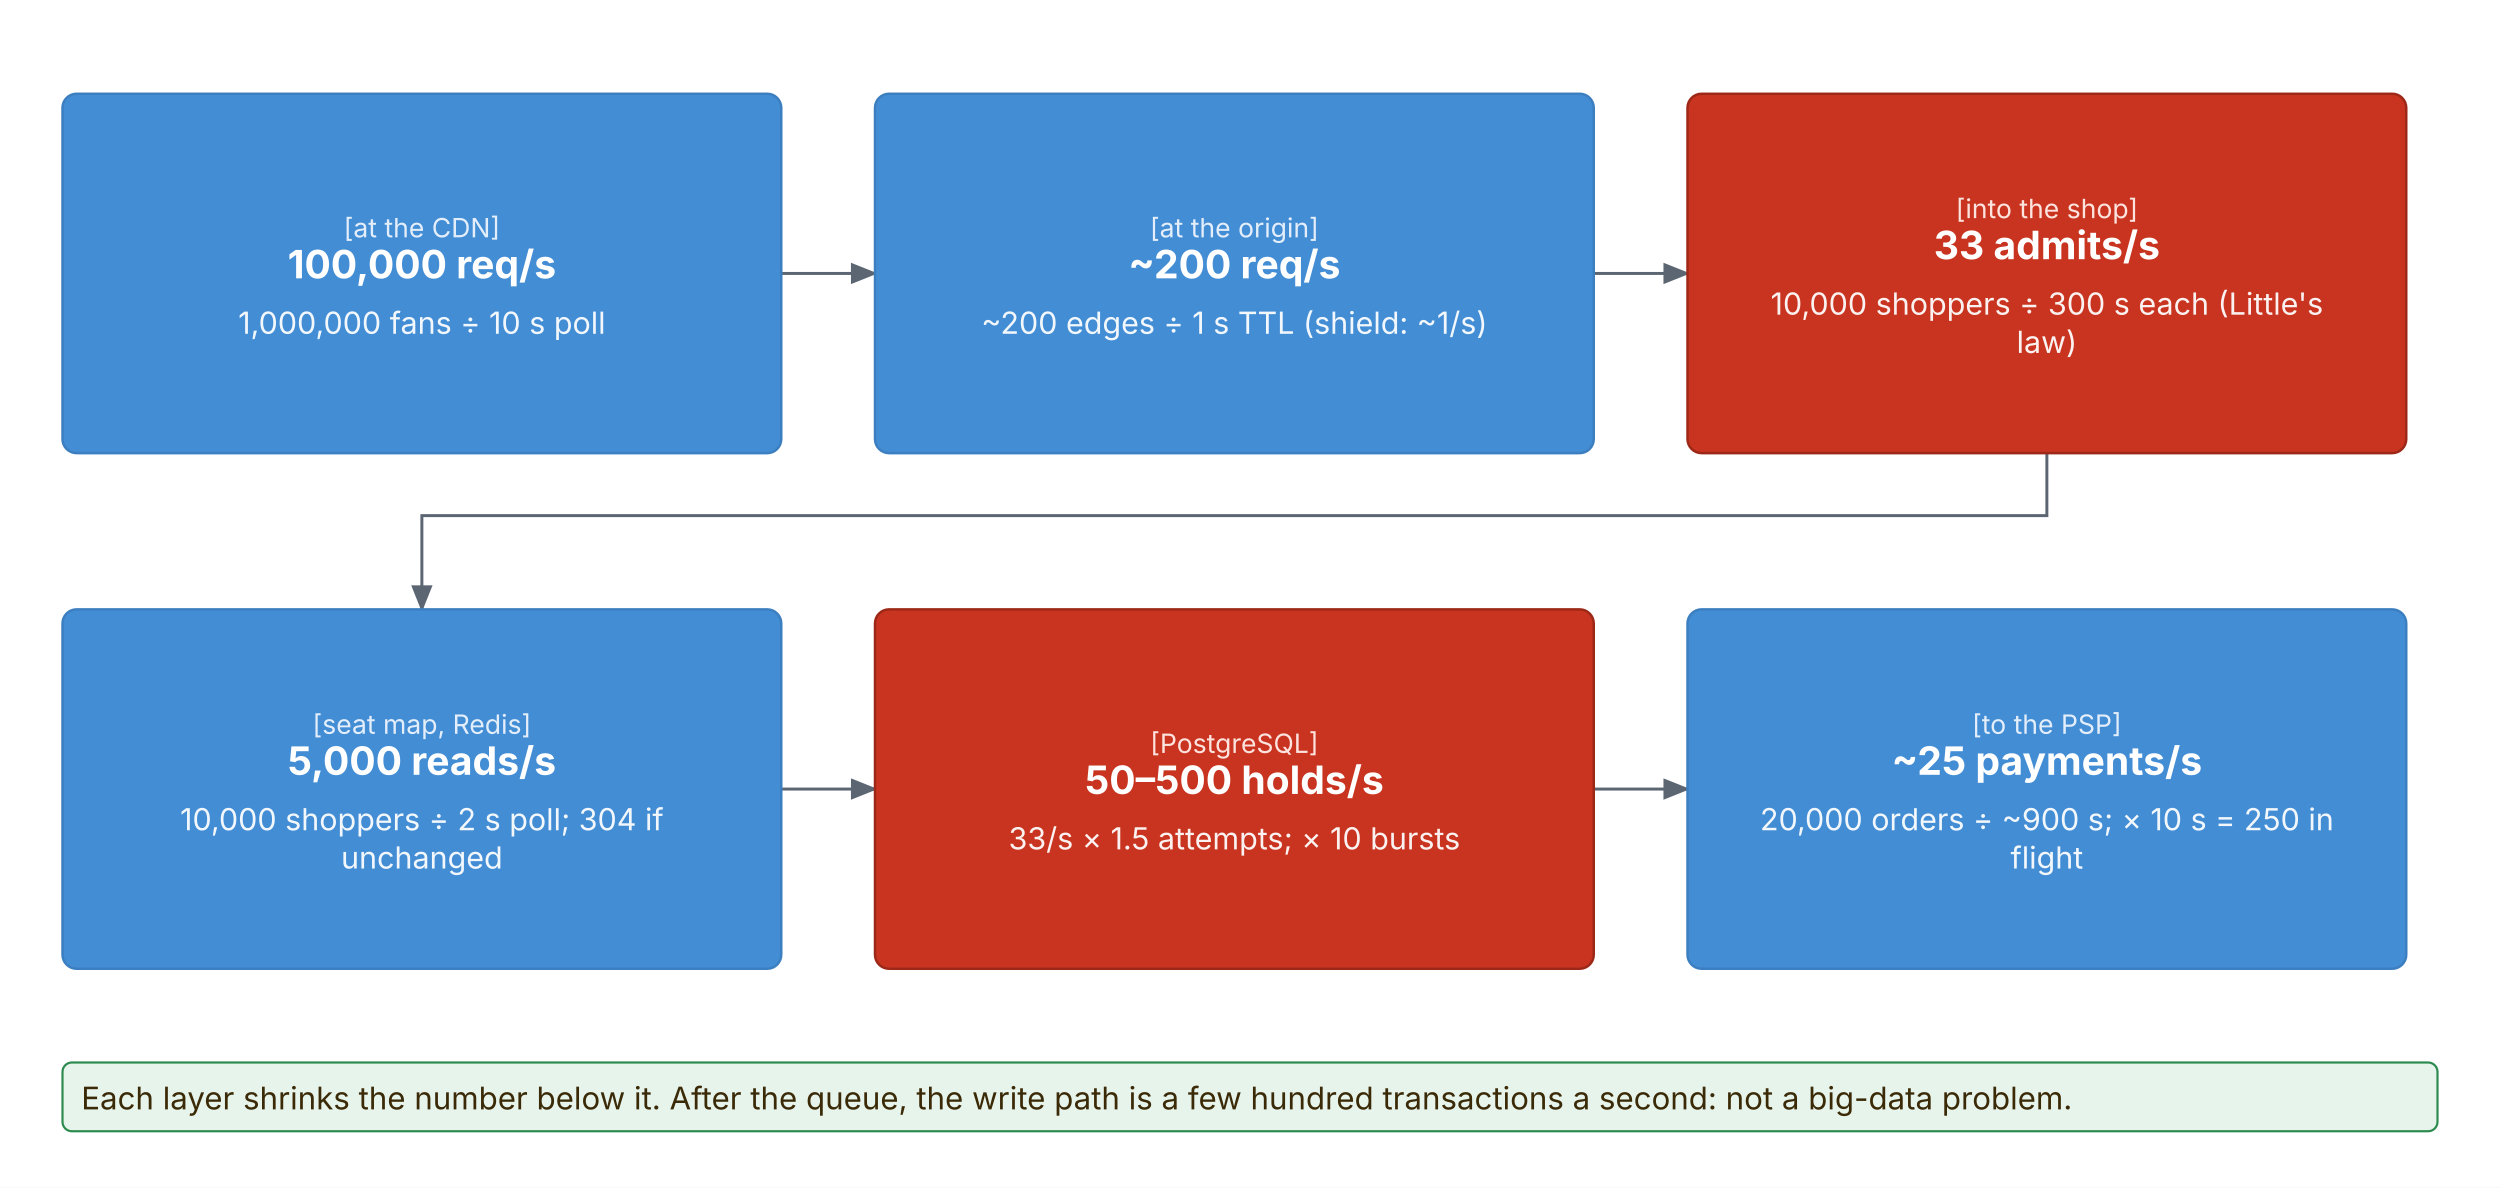
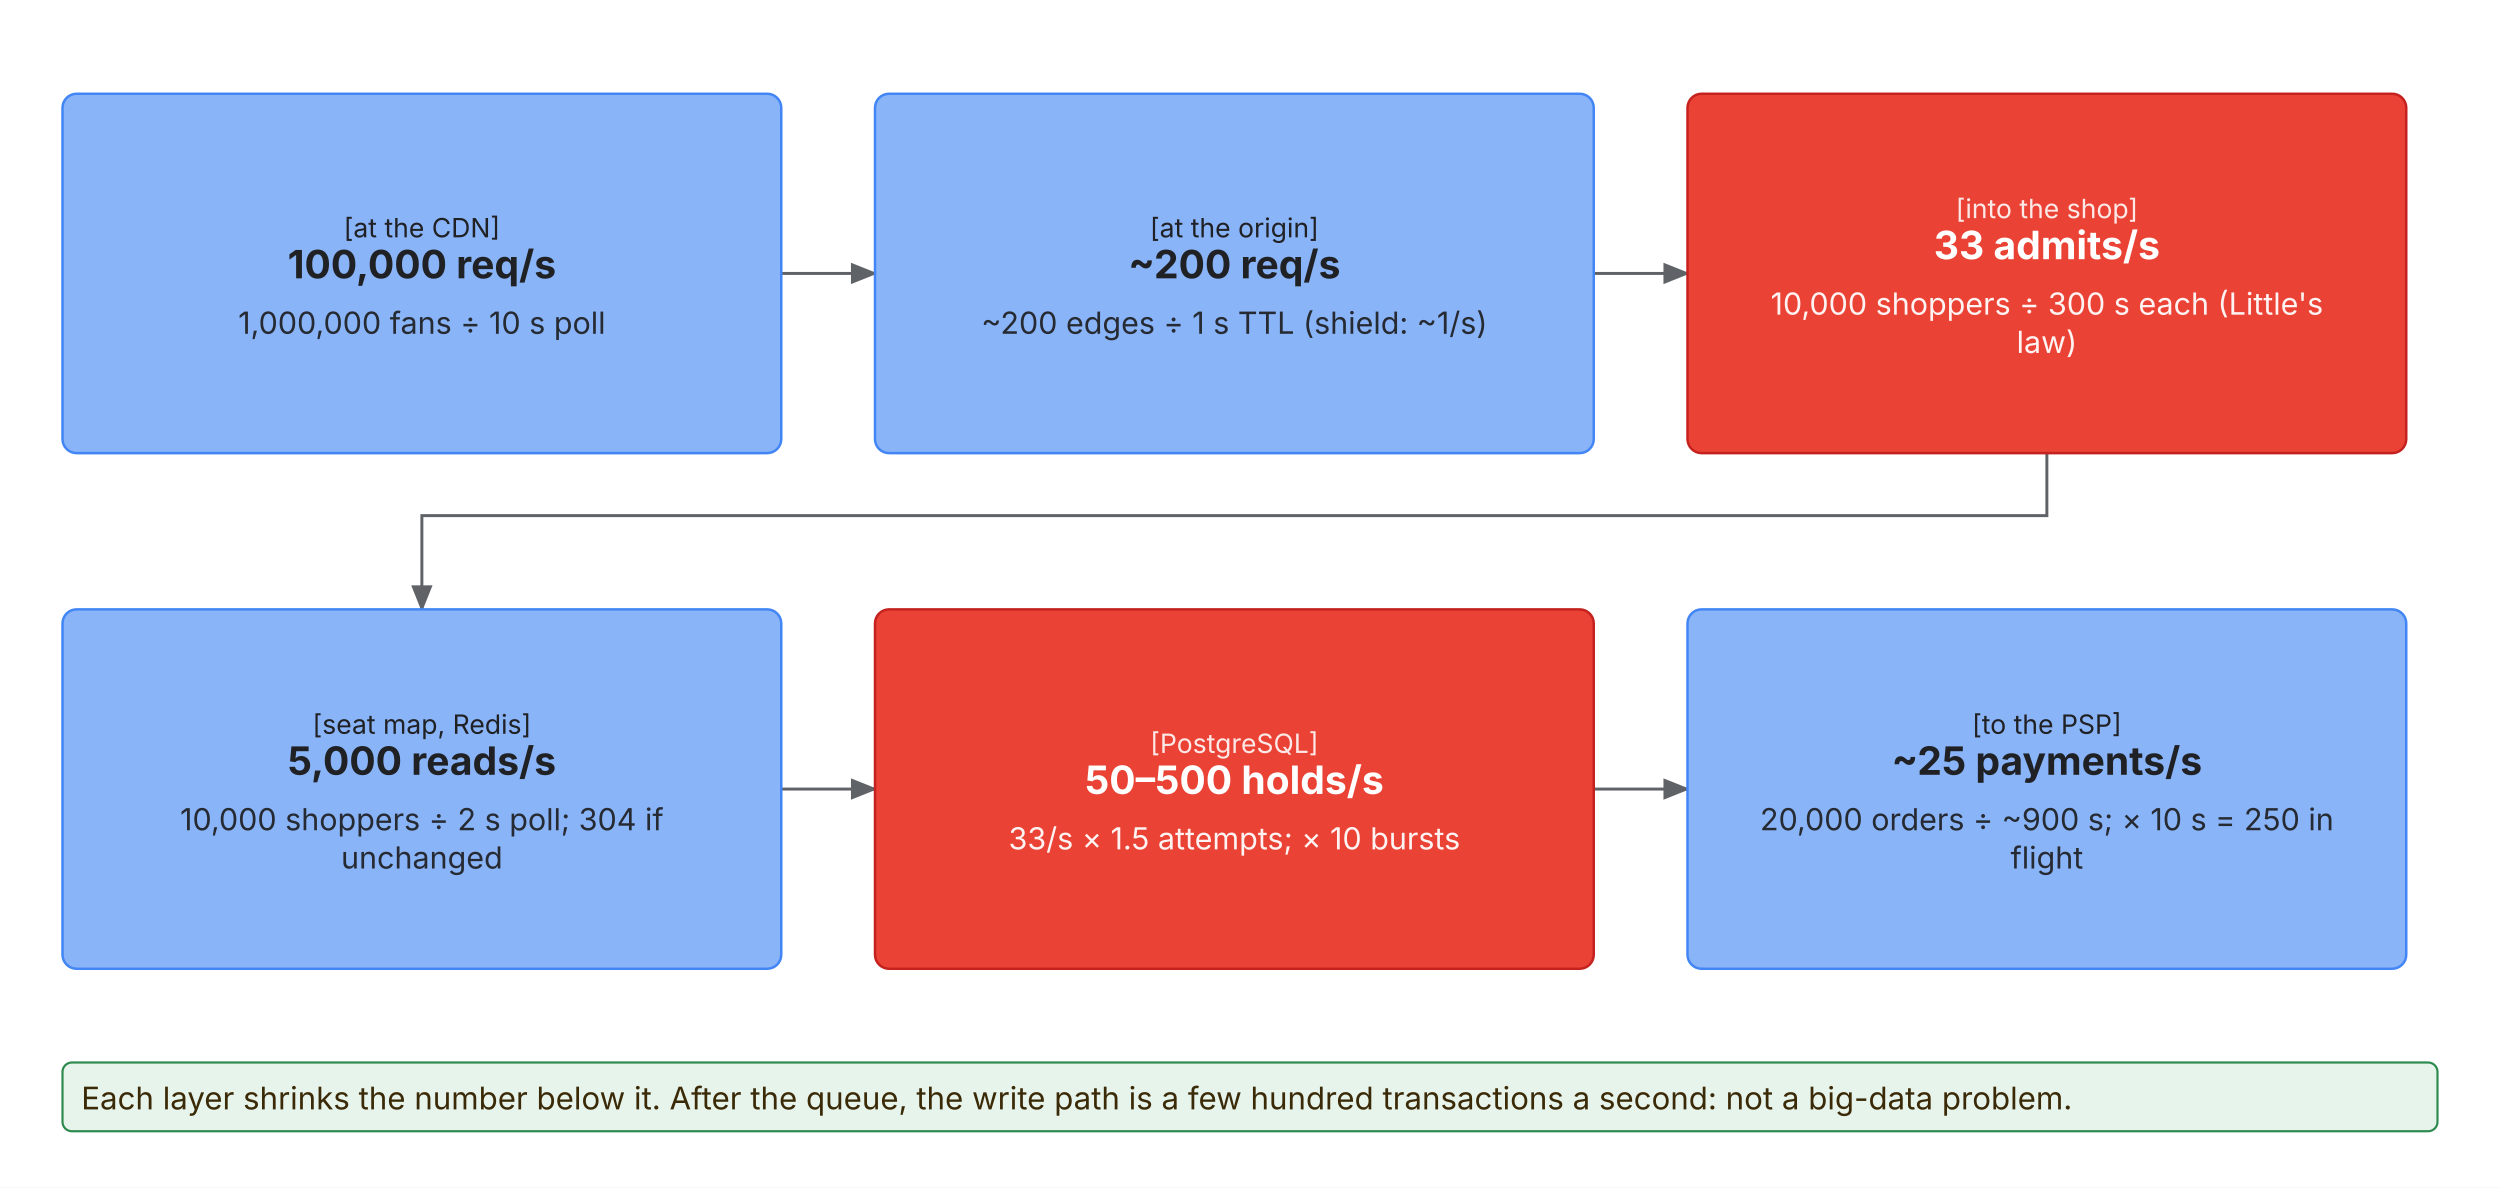
<svg xmlns="http://www.w3.org/2000/svg" class="c4" viewBox="0 0 1600 760" width="1600" height="760">
  <defs>
    <marker id="c4a" viewBox="0 0 10 10" refX="9" refY="5" markerWidth="9" markerHeight="9" orient="auto">
-       <path d="M0,1 L10,5 L0,9 z" fill="#5b6672" />
+       <path d="M0,1 L10,5 L0,9 z" fill="#5f6368" />
    </marker>
    <marker id="c4a-s" viewBox="0 0 10 10" refX="1" refY="5" markerWidth="9" markerHeight="9" orient="auto">
-       <path d="M10,1 L0,5 L10,9 z" fill="#5b6672" />
+       <path d="M10,1 L0,5 L10,9 z" fill="#5f6368" />
    </marker>
  </defs>
  <rect width="1600" height="760" fill="#ffffff" />
-   <path d="M500.0,175.0 L560.0,175.0" fill="none" stroke="#5b6672" stroke-width="1.9" marker-end="url(#c4a)" />
-   <path d="M1020.0,175.0 L1080.0,175.0" fill="none" stroke="#5b6672" stroke-width="1.9" marker-end="url(#c4a)" />
-   <path d="M1310.0,290.0 L1310.0,330.0 L270.0,330.0 L270.0,390.0" fill="none" stroke="#5b6672" stroke-width="1.9" marker-end="url(#c4a)" />
-   <path d="M500.0,505.0 L560.0,505.0" fill="none" stroke="#5b6672" stroke-width="1.9" marker-end="url(#c4a)" />
-   <path d="M1020.0,505.0 L1080.0,505.0" fill="none" stroke="#5b6672" stroke-width="1.9" marker-end="url(#c4a)" />
-   <rect x="40" y="60" width="460" height="230" rx="9" fill="#438dd5" stroke="#3c7fc0" stroke-width="1.6" />
-   <text x="270.0" y="151.875" text-anchor="middle" font-family="Inter, Helvetica, Arial, sans-serif" font-size="17.0" fill="#e3eefa">[at the CDN]</text>
-   <text x="270.0" y="178.125" text-anchor="middle" font-family="Inter, Helvetica, Arial, sans-serif" font-size="25" font-weight="700" fill="#ffffff">100,000 req/s</text>
-   <text x="270.0" y="213.625" text-anchor="middle" font-family="Inter, Helvetica, Arial, sans-serif" font-size="19.5" fill="#ffffff" fill-opacity="0.93">1,000,000 fans ÷ 10 s poll</text>
-   <rect x="560" y="60" width="460" height="230" rx="9" fill="#438dd5" stroke="#3c7fc0" stroke-width="1.6" />
-   <text x="790.0" y="151.875" text-anchor="middle" font-family="Inter, Helvetica, Arial, sans-serif" font-size="17.0" fill="#e3eefa">[at the origin]</text>
-   <text x="790.0" y="178.125" text-anchor="middle" font-family="Inter, Helvetica, Arial, sans-serif" font-size="25" font-weight="700" fill="#ffffff">~200 req/s</text>
-   <text x="790.0" y="213.625" text-anchor="middle" font-family="Inter, Helvetica, Arial, sans-serif" font-size="19.5" fill="#ffffff" fill-opacity="0.93">~200 edges ÷ 1 s TTL (shield: ~1/s)</text>
-   <rect x="1080" y="60" width="460" height="230" rx="9" fill="#c8341f" stroke="#9d2817" stroke-width="1.6" />
-   <text x="1310.0" y="139.625" text-anchor="middle" font-family="Inter, Helvetica, Arial, sans-serif" font-size="17.0" fill="#fde3de">[into the shop]</text>
-   <text x="1310.0" y="165.875" text-anchor="middle" font-family="Inter, Helvetica, Arial, sans-serif" font-size="25" font-weight="700" fill="#ffffff">33 admits/s</text>
-   <text x="1310.0" y="201.375" text-anchor="middle" font-family="Inter, Helvetica, Arial, sans-serif" font-size="19.5" fill="#ffffff" fill-opacity="0.93">10,000 shoppers ÷ 300 s each (Little's</text>
-   <text x="1310.0" y="225.875" text-anchor="middle" font-family="Inter, Helvetica, Arial, sans-serif" font-size="19.5" fill="#ffffff" fill-opacity="0.93">law)</text>
-   <rect x="40" y="390" width="460" height="230" rx="9" fill="#438dd5" stroke="#3c7fc0" stroke-width="1.6" />
-   <text x="270.0" y="469.625" text-anchor="middle" font-family="Inter, Helvetica, Arial, sans-serif" font-size="17.0" fill="#e3eefa">[seat map, Redis]</text>
-   <text x="270.0" y="495.875" text-anchor="middle" font-family="Inter, Helvetica, Arial, sans-serif" font-size="25" font-weight="700" fill="#ffffff">5,000 reads/s</text>
-   <text x="270.0" y="531.375" text-anchor="middle" font-family="Inter, Helvetica, Arial, sans-serif" font-size="19.5" fill="#ffffff" fill-opacity="0.93">10,000 shoppers ÷ 2 s poll; 304 if</text>
-   <text x="270.0" y="555.875" text-anchor="middle" font-family="Inter, Helvetica, Arial, sans-serif" font-size="19.5" fill="#ffffff" fill-opacity="0.93">unchanged</text>
-   <rect x="560" y="390" width="460" height="230" rx="9" fill="#c8341f" stroke="#9d2817" stroke-width="1.6" />
-   <text x="790.0" y="481.875" text-anchor="middle" font-family="Inter, Helvetica, Arial, sans-serif" font-size="17.0" fill="#fde3de">[PostgreSQL]</text>
-   <text x="790.0" y="508.125" text-anchor="middle" font-family="Inter, Helvetica, Arial, sans-serif" font-size="25" font-weight="700" fill="#ffffff">50–500 holds/s</text>
-   <text x="790.0" y="543.625" text-anchor="middle" font-family="Inter, Helvetica, Arial, sans-serif" font-size="19.5" fill="#ffffff" fill-opacity="0.93">33/s × 1.5 attempts; × 10 bursts</text>
-   <rect x="1080" y="390" width="460" height="230" rx="9" fill="#438dd5" stroke="#3c7fc0" stroke-width="1.6" />
-   <text x="1310.0" y="469.625" text-anchor="middle" font-family="Inter, Helvetica, Arial, sans-serif" font-size="17.0" fill="#e3eefa">[to the PSP]</text>
-   <text x="1310.0" y="495.875" text-anchor="middle" font-family="Inter, Helvetica, Arial, sans-serif" font-size="25" font-weight="700" fill="#ffffff">~25 payments/s</text>
-   <text x="1310.0" y="531.375" text-anchor="middle" font-family="Inter, Helvetica, Arial, sans-serif" font-size="19.5" fill="#ffffff" fill-opacity="0.93">20,000 orders ÷ ~900 s; × 10 s = 250 in</text>
-   <text x="1310.0" y="555.875" text-anchor="middle" font-family="Inter, Helvetica, Arial, sans-serif" font-size="19.5" fill="#ffffff" fill-opacity="0.93">flight</text>
-   <rect x="40" y="680" width="1520" height="44.0" rx="6" fill="#e7f4ec" stroke="#2d8a4e" stroke-width="1.4" />
-   <text x="52" y="710.0" font-family="Inter, Helvetica, Arial, sans-serif" font-size="20" fill="#3b2a07">Each layer shrinks the number below it. After the queue, the write path is a few hundred transactions a second: not a big-data problem.</text>
+   <g data-k="e:0">
+     <path d="M500.0,175.0 L560.0,175.0" fill="none" stroke="#5f6368" stroke-width="1.9" marker-end="url(#c4a)" />
+   </g>
+   <g data-k="e:1">
+     <path d="M1020.0,175.0 L1080.0,175.0" fill="none" stroke="#5f6368" stroke-width="1.9" marker-end="url(#c4a)" />
+   </g>
+   <g data-k="e:2">
+     <path d="M1310.0,290.0 L1310.0,330.0 L270.0,330.0 L270.0,390.0" fill="none" stroke="#5f6368" stroke-width="1.9" marker-end="url(#c4a)" />
+   </g>
+   <g data-k="e:3">
+     <path d="M500.0,505.0 L560.0,505.0" fill="none" stroke="#5f6368" stroke-width="1.9" marker-end="url(#c4a)" />
+   </g>
+   <g data-k="e:4">
+     <path d="M1020.0,505.0 L1080.0,505.0" fill="none" stroke="#5f6368" stroke-width="1.9" marker-end="url(#c4a)" />
+   </g>
+   <g data-k="n:f1">
+     <rect x="40" y="60" width="460" height="230" rx="9" fill="#8ab4f8" stroke="#4285f4" stroke-width="1.6" />
+     <text x="270.0" y="151.875" text-anchor="middle" font-family="Inter, Roboto, sans-serif" font-size="17.0" fill="#202124">[at the CDN]</text>
+     <text x="270.0" y="178.125" text-anchor="middle" font-family="Inter, Roboto, sans-serif" font-size="25" font-weight="700" fill="#202124">100,000 req/s</text>
+     <text x="270.0" y="213.625" text-anchor="middle" font-family="Inter, Roboto, sans-serif" font-size="19.5" fill="#202124" fill-opacity="0.93">1,000,000 fans ÷ 10 s poll</text>
+   </g>
+   <g data-k="n:f2">
+     <rect x="560" y="60" width="460" height="230" rx="9" fill="#8ab4f8" stroke="#4285f4" stroke-width="1.6" />
+     <text x="790.0" y="151.875" text-anchor="middle" font-family="Inter, Roboto, sans-serif" font-size="17.0" fill="#202124">[at the origin]</text>
+     <text x="790.0" y="178.125" text-anchor="middle" font-family="Inter, Roboto, sans-serif" font-size="25" font-weight="700" fill="#202124">~200 req/s</text>
+     <text x="790.0" y="213.625" text-anchor="middle" font-family="Inter, Roboto, sans-serif" font-size="19.5" fill="#202124" fill-opacity="0.93">~200 edges ÷ 1 s TTL (shield: ~1/s)</text>
+   </g>
+   <g data-k="n:f3">
+     <rect x="1080" y="60" width="460" height="230" rx="9" fill="#ea4335" stroke="#c5221f" stroke-width="1.6" />
+     <text x="1310.0" y="139.625" text-anchor="middle" font-family="Inter, Roboto, sans-serif" font-size="17.0" fill="#fce8e6">[into the shop]</text>
+     <text x="1310.0" y="165.875" text-anchor="middle" font-family="Inter, Roboto, sans-serif" font-size="25" font-weight="700" fill="#ffffff">33 admits/s</text>
+     <text x="1310.0" y="201.375" text-anchor="middle" font-family="Inter, Roboto, sans-serif" font-size="19.5" fill="#ffffff" fill-opacity="0.93">10,000 shoppers ÷ 300 s each (Little's</text>
+     <text x="1310.0" y="225.875" text-anchor="middle" font-family="Inter, Roboto, sans-serif" font-size="19.5" fill="#ffffff" fill-opacity="0.93">law)</text>
+   </g>
+   <g data-k="n:f4">
+     <rect x="40" y="390" width="460" height="230" rx="9" fill="#8ab4f8" stroke="#4285f4" stroke-width="1.6" />
+     <text x="270.0" y="469.625" text-anchor="middle" font-family="Inter, Roboto, sans-serif" font-size="17.0" fill="#202124">[seat map, Redis]</text>
+     <text x="270.0" y="495.875" text-anchor="middle" font-family="Inter, Roboto, sans-serif" font-size="25" font-weight="700" fill="#202124">5,000 reads/s</text>
+     <text x="270.0" y="531.375" text-anchor="middle" font-family="Inter, Roboto, sans-serif" font-size="19.5" fill="#202124" fill-opacity="0.93">10,000 shoppers ÷ 2 s poll; 304 if</text>
+     <text x="270.0" y="555.875" text-anchor="middle" font-family="Inter, Roboto, sans-serif" font-size="19.5" fill="#202124" fill-opacity="0.93">unchanged</text>
+   </g>
+   <g data-k="n:f5">
+     <rect x="560" y="390" width="460" height="230" rx="9" fill="#ea4335" stroke="#c5221f" stroke-width="1.6" />
+     <text x="790.0" y="481.875" text-anchor="middle" font-family="Inter, Roboto, sans-serif" font-size="17.0" fill="#fce8e6">[PostgreSQL]</text>
+     <text x="790.0" y="508.125" text-anchor="middle" font-family="Inter, Roboto, sans-serif" font-size="25" font-weight="700" fill="#ffffff">50–500 holds/s</text>
+     <text x="790.0" y="543.625" text-anchor="middle" font-family="Inter, Roboto, sans-serif" font-size="19.5" fill="#ffffff" fill-opacity="0.93">33/s × 1.5 attempts; × 10 bursts</text>
+   </g>
+   <g data-k="n:f6">
+     <rect x="1080" y="390" width="460" height="230" rx="9" fill="#8ab4f8" stroke="#4285f4" stroke-width="1.6" />
+     <text x="1310.0" y="469.625" text-anchor="middle" font-family="Inter, Roboto, sans-serif" font-size="17.0" fill="#202124">[to the PSP]</text>
+     <text x="1310.0" y="495.875" text-anchor="middle" font-family="Inter, Roboto, sans-serif" font-size="25" font-weight="700" fill="#202124">~25 payments/s</text>
+     <text x="1310.0" y="531.375" text-anchor="middle" font-family="Inter, Roboto, sans-serif" font-size="19.5" fill="#202124" fill-opacity="0.93">20,000 orders ÷ ~900 s; × 10 s = 250 in</text>
+     <text x="1310.0" y="555.875" text-anchor="middle" font-family="Inter, Roboto, sans-serif" font-size="19.5" fill="#202124" fill-opacity="0.93">flight</text>
+   </g>
+   <g data-k="note:0">
+     <rect x="40" y="680" width="1520" height="44.0" rx="6" fill="#e7f4ec" stroke="#2d8a4e" stroke-width="1.4" />
+     <text x="52" y="710.0" font-family="Inter, Roboto, sans-serif" font-size="20" fill="#3b2a07">Each layer shrinks the number below it. After the queue, the write path is a few hundred transactions a second: not a big-data problem.</text>
+   </g>
</svg>
